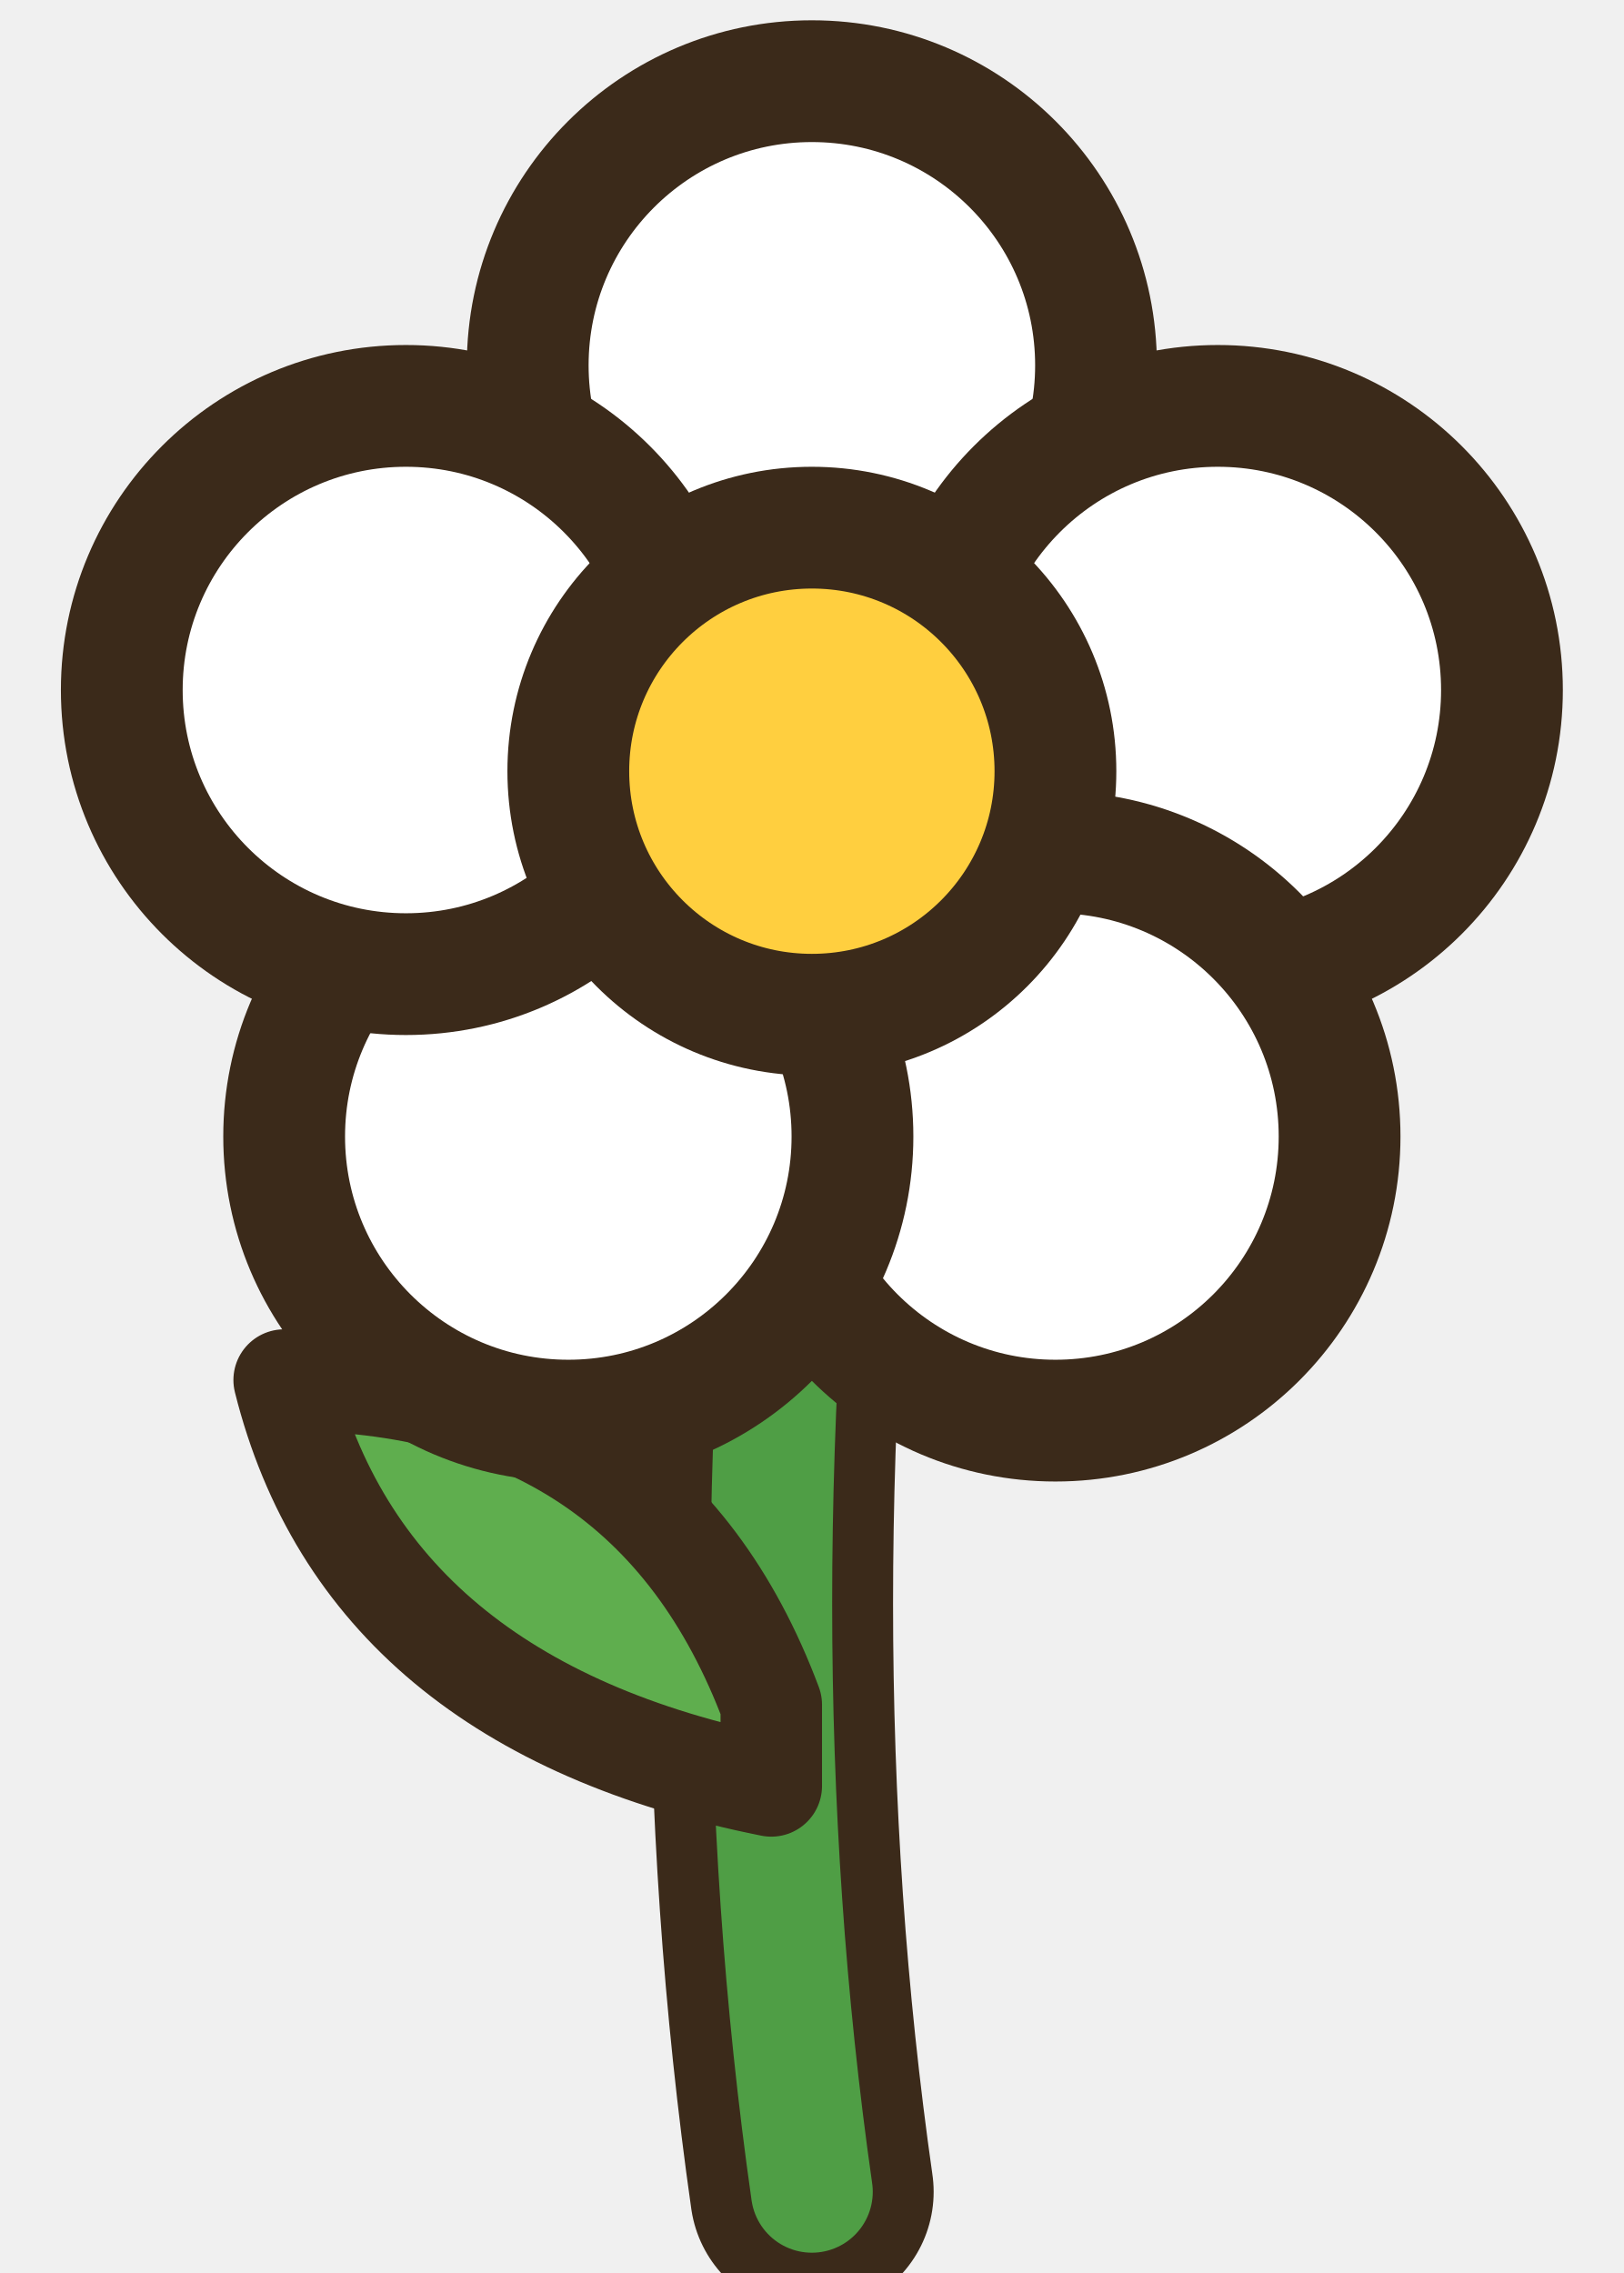
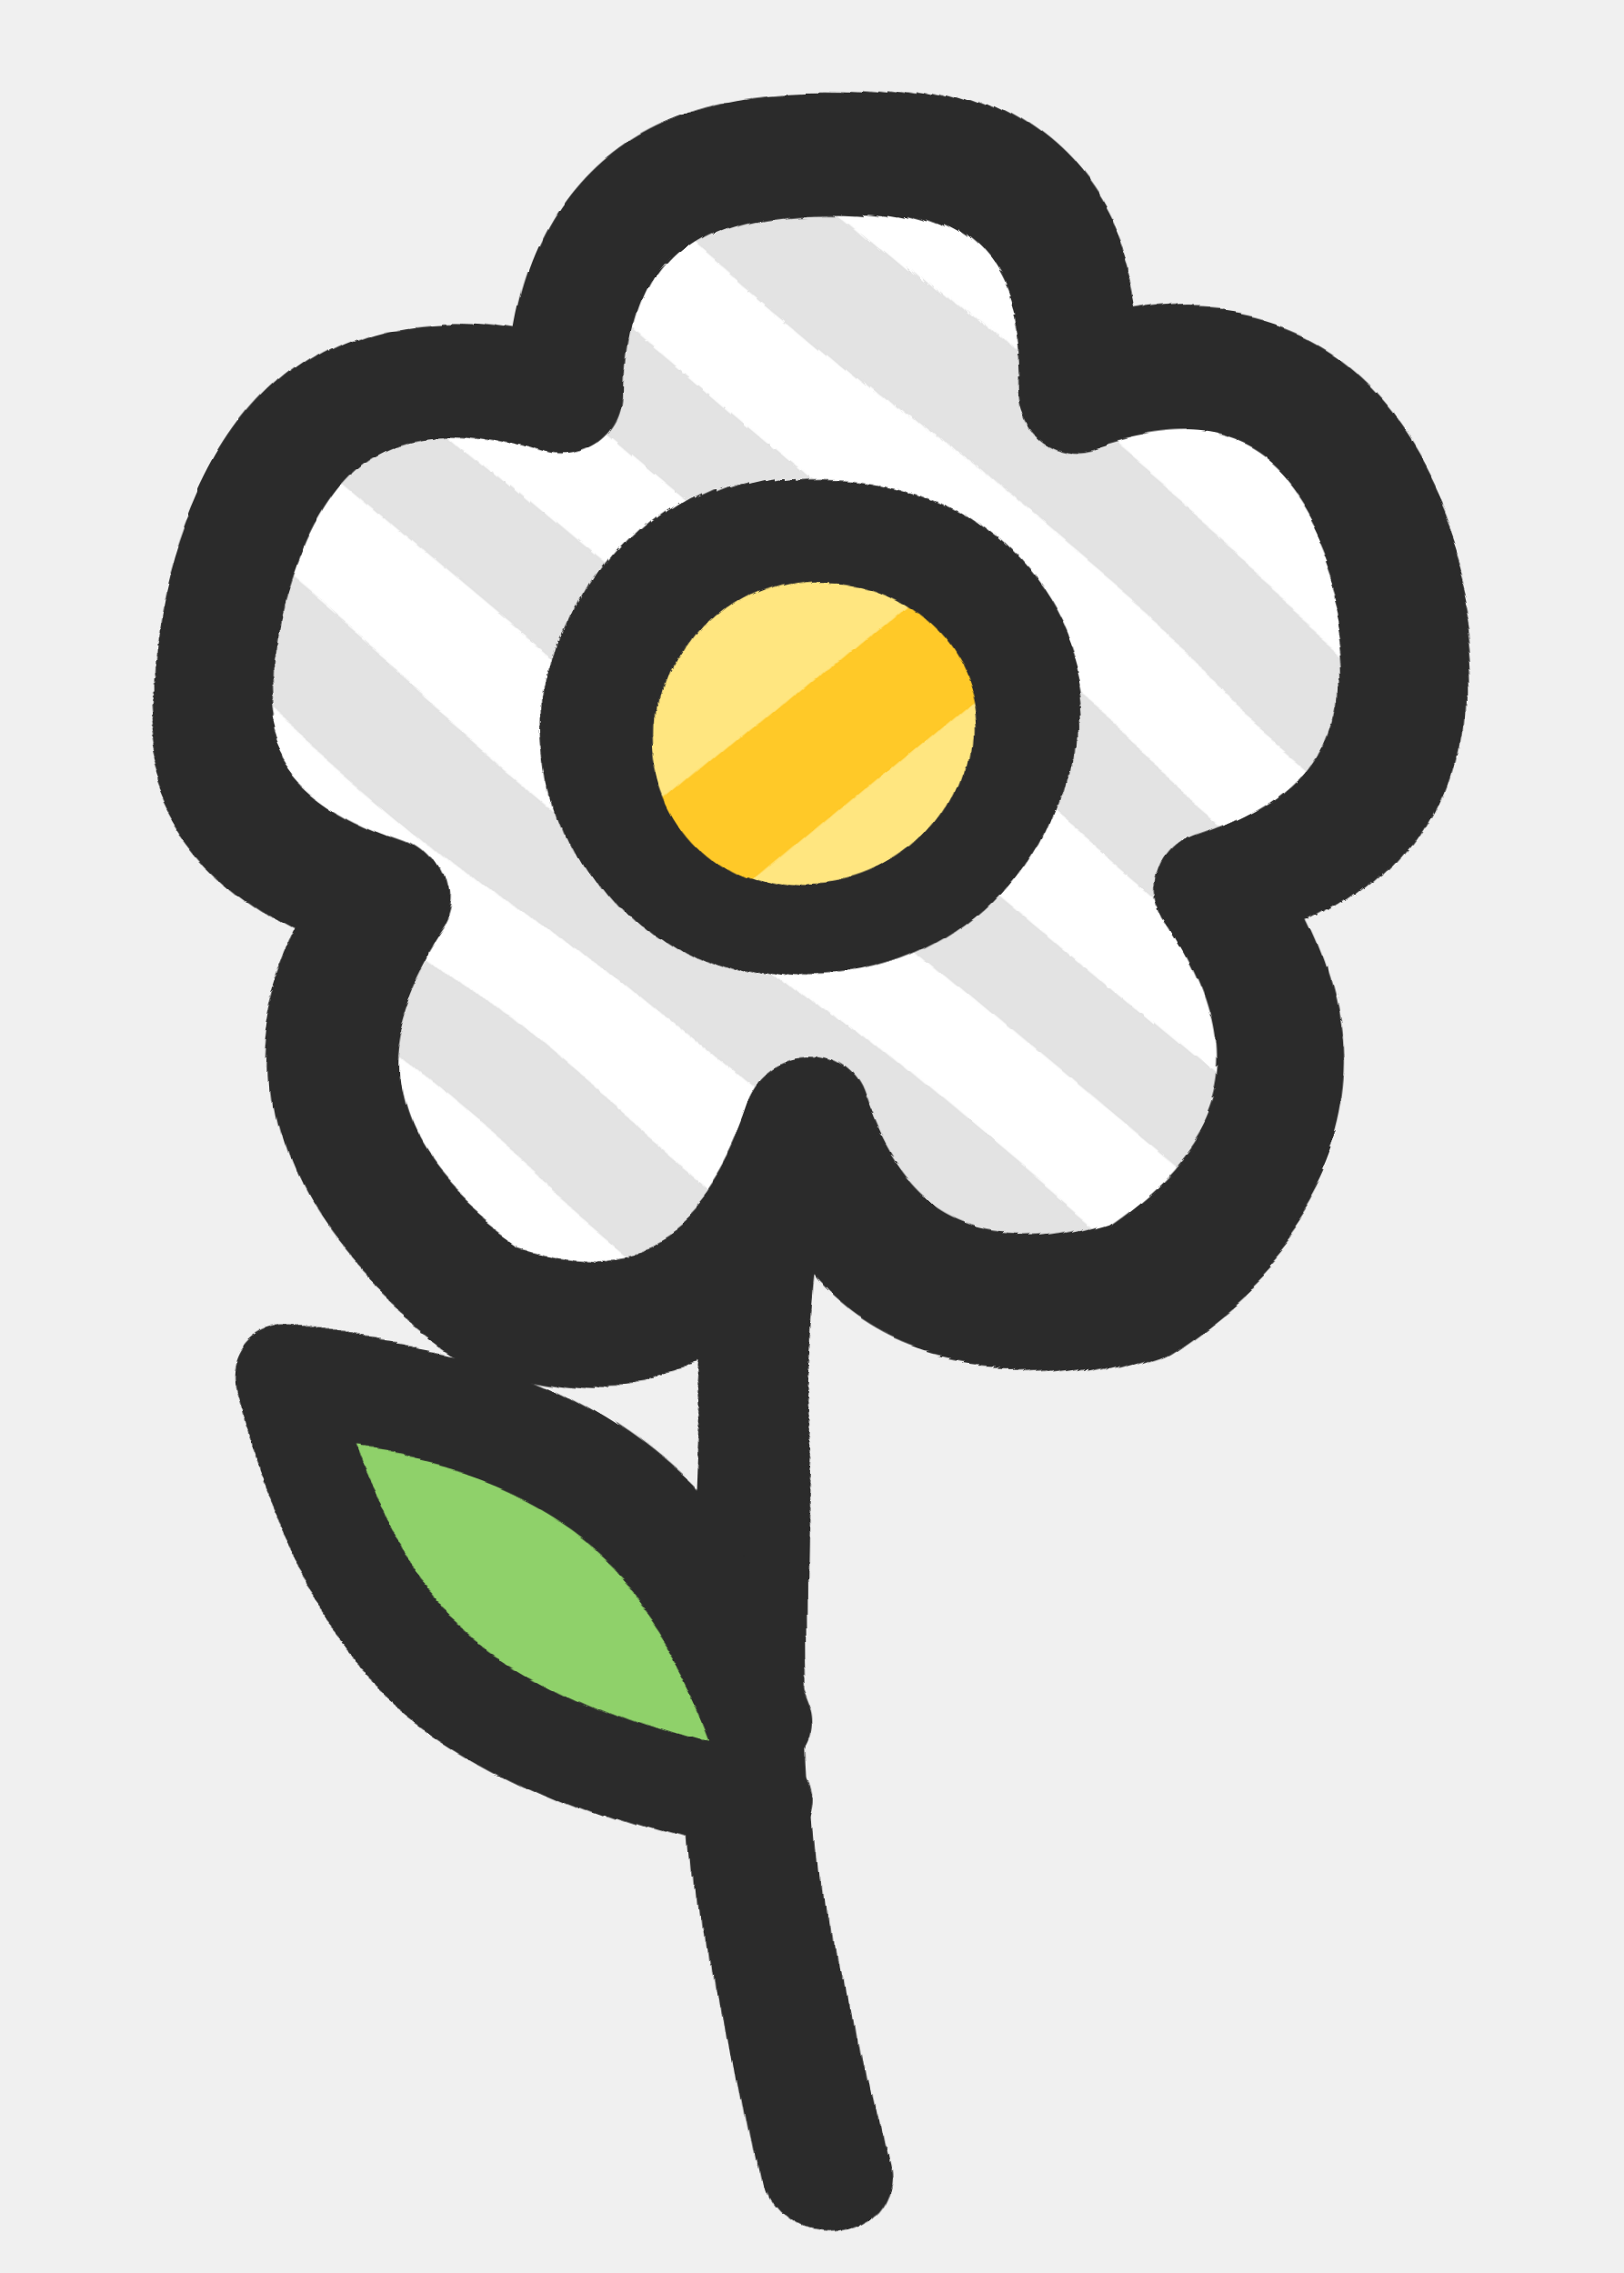
<svg xmlns="http://www.w3.org/2000/svg" width="40" height="56" viewBox="0 0 40 56">
-   <path d="M20 54 q-2 -14 0 -30" fill="none" stroke="#3b2a1a" stroke-width="6" stroke-linecap="round" />
-   <path d="M20 54 q-2 -14 0 -30" fill="none" stroke="#4f9e45" stroke-width="3" stroke-linecap="round" />
-   <path d="M19 44 q-10 -2 -12 -10 q9 0 12 8 z" fill="#5fae4e" stroke="#3b2a1a" stroke-width="2.5" stroke-linejoin="round" />
-   <g stroke="#3b2a1a" stroke-width="3" fill="#ffffff">
-     <circle cx="20" cy="9" r="7" />
-     <circle cx="30" cy="17" r="7" />
-     <circle cx="26" cy="28" r="7" />
-     <circle cx="14" cy="28" r="7" />
-     <circle cx="10" cy="17" r="7" />
+   <defs>
+     <filter id="titrek" filterUnits="userSpaceOnUse" x="0" y="0" width="100%" height="100%">
+       <feTurbulence type="fractalNoise" baseFrequency="0.06" numOctaves="2" seed="23" result="g" />
+       <feDisplacementMap in="SourceGraphic" in2="g" scale="2.5" xChannelSelector="R" yChannelSelector="G" />
+     </filter>
+     <pattern id="tac" width="5" height="5" patternUnits="userSpaceOnUse" patternTransform="rotate(40)">
+       <rect width="5" height="5" fill="#ffffff" />
+       <line x1="0" y1="2.5" x2="5" y2="2.5" stroke="#e3e3e3" stroke-width="2.5" stroke-linecap="round" />
+     </pattern>
+     <pattern id="sari" width="6" height="6" patternUnits="userSpaceOnUse" patternTransform="rotate(-40)">
+       <rect width="6" height="6" fill="#ffe680" />
+       <line x1="0" y1="3.0" x2="6" y2="3.0" stroke="#ffc928" stroke-width="3" stroke-linecap="round" />
+     </pattern>
+   </defs>
+   <g filter="url(#titrek)" stroke="#2b2b2b" stroke-width="3" stroke-linecap="round" stroke-linejoin="round">
+     <path d="M20 54 q-3 -14 0 -30" fill="none" stroke-width="3" />
+     <path d="M19 44 q-10 -2 -12 -10 q9 0 12 8" fill="#8fd16a" stroke-width="2.5" />
+     <path d="M20 4 q6 0 6 6 q6 -2 8 4 q2 6 -4 8 q4 6 -2 10 q-6 2 -8 -4 q-2 6 -8 4 q-6 -4 -2 -10 q-6 -2 -4 -8 q2 -6 8 -4 q0 -6 6 -6z" fill="url(#tac)" stroke-width="3" />
+     <circle cx="20" cy="18" r="5" fill="url(#sari)" stroke-width="2.5" />
  </g>
-   <circle cx="20" cy="19" r="6" fill="#ffcf3f" stroke="#3b2a1a" stroke-width="3" />
</svg>
